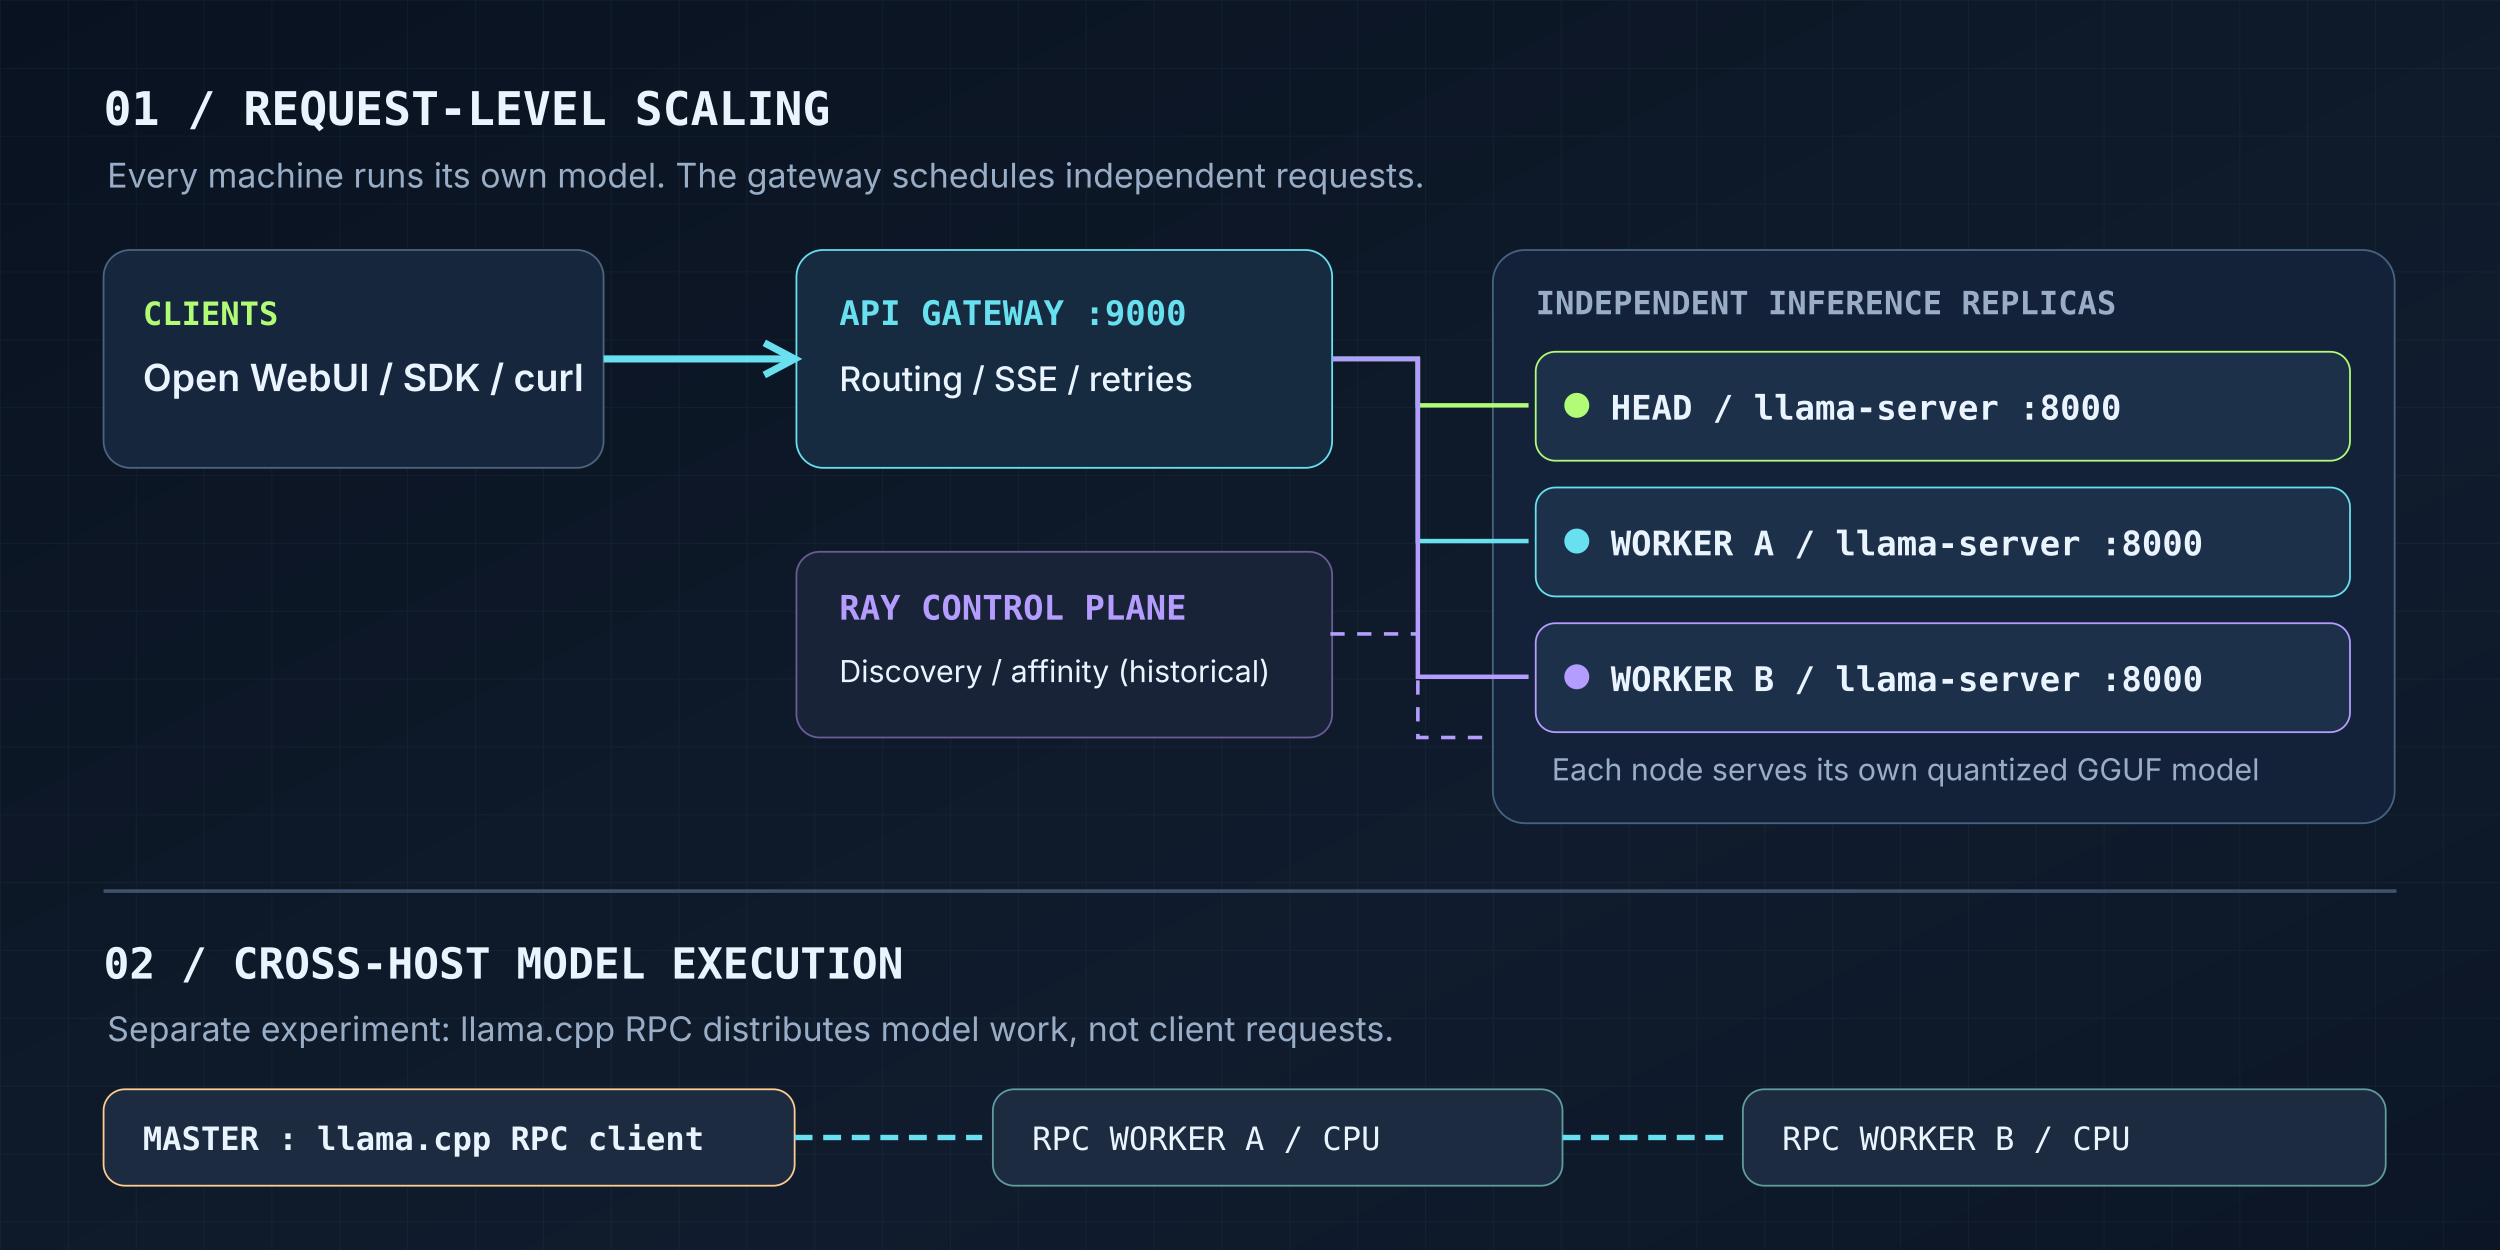
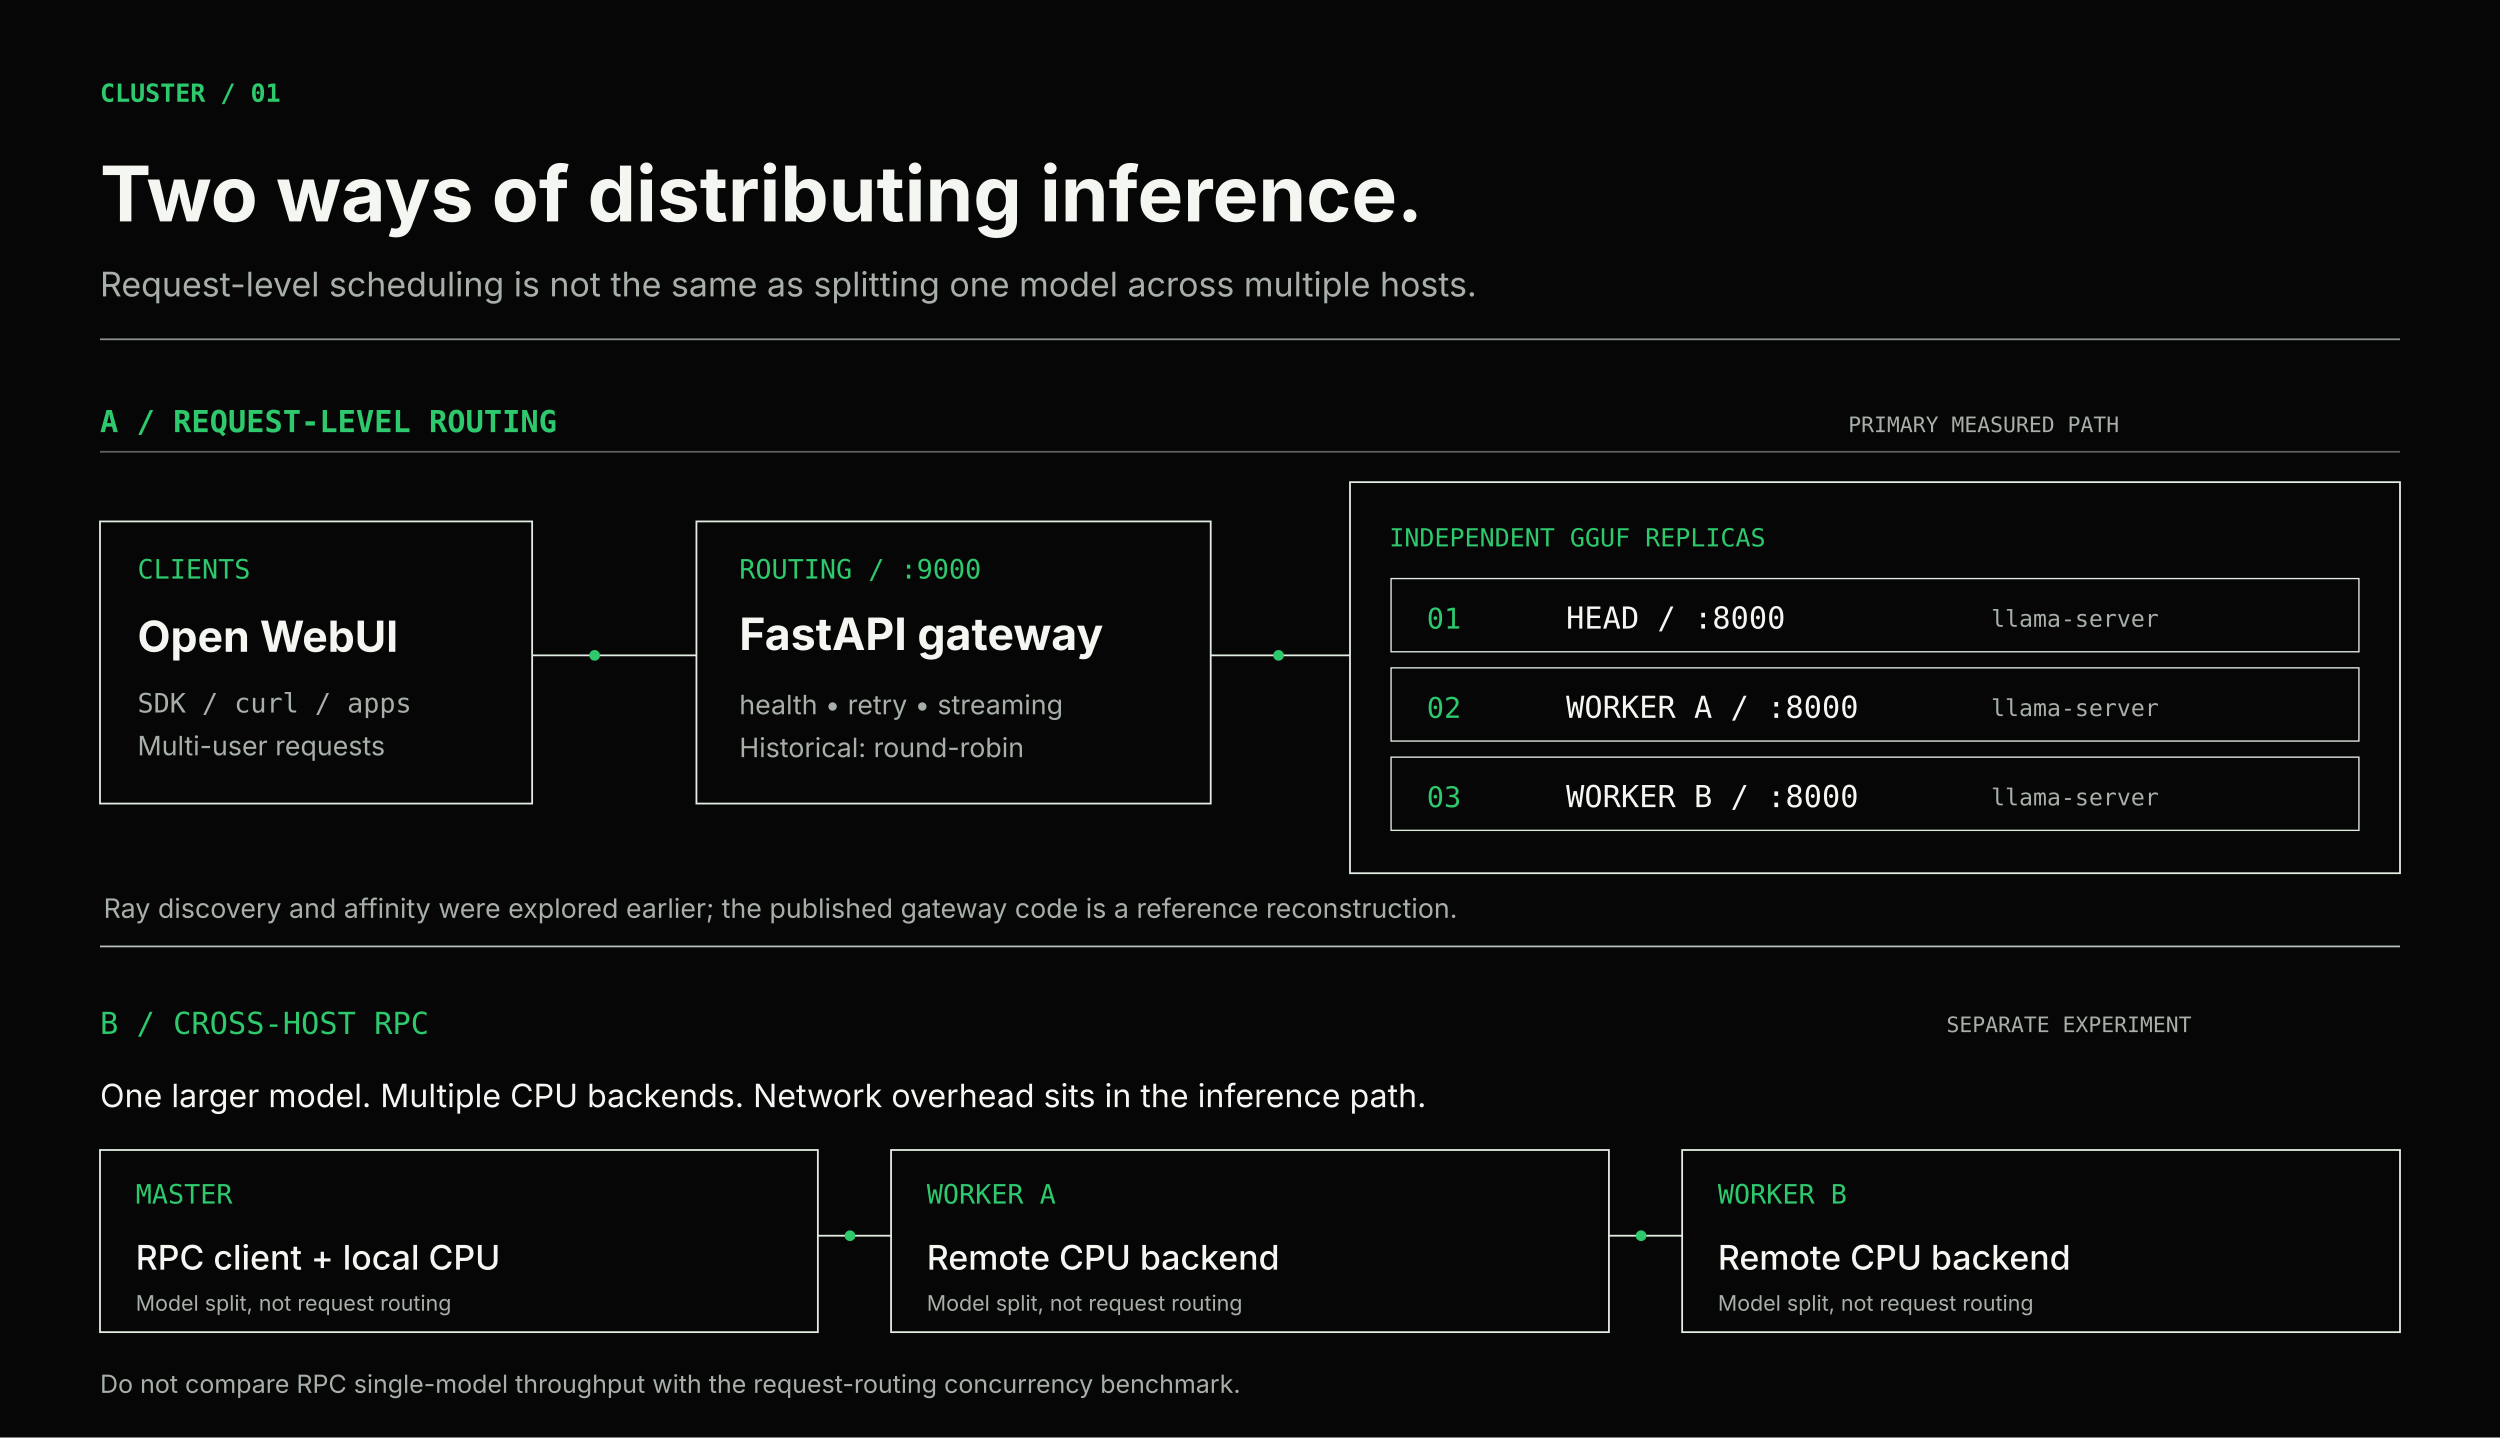
- <svg xmlns="http://www.w3.org/2000/svg" width="1400" height="700" viewBox="0 0 1400 700" role="img" aria-label="Historical request-level architecture with FastAPI gateway, Ray, and three independent llama.cpp model replicas; experimental cross-host RPC in a separate lane">
-   <defs>
-     <linearGradient id="bg" x1="0" y1="0" x2="1" y2="1">
-       <stop offset="0" stop-color="#091220" />
-       <stop offset=".65" stop-color="#101c2d" />
-       <stop offset="1" stop-color="#0b1526" />
-     </linearGradient>
-     <linearGradient id="purplecyan" x1="0" y1="0" x2="1" y2="0">
-       <stop stop-color="#b59cff" />
-       <stop offset="1" stop-color="#68e0ef" />
-     </linearGradient>
-     <linearGradient id="warm" x1="0" y1="0" x2="1" y2="1">
-       <stop stop-color="#b1fb77" />
-       <stop offset="1" stop-color="#68e0ef" />
-     </linearGradient>
-     <pattern id="grid" width="38" height="38" patternUnits="userSpaceOnUse">
-       <path d="M 38 0 L 0 0 0 38" fill="none" stroke="#6f9cce" stroke-width=".8" opacity=".08" />
-     </pattern>
-     <filter id="glow">
-       <feGaussianBlur stdDeviation="6" result="blur" />
-       <feMerge>
-         <feMergeNode in="blur" />
-         <feMergeNode in="SourceGraphic" />
-       </feMerge>
-     </filter>
-   </defs>
-   <rect x="0" y="0" width="1400" height="700" rx="0" fill="url(#bg)" />
-   <rect x="0" y="0" width="1400" height="700" rx="0" fill="url(#grid)" />
-   <text x="58" y="70" font-family="IBM Plex Mono, JetBrains Mono, Consolas, monospace" font-size="26" font-weight="760" fill="#eaf4ff" opacity="1">01  /  REQUEST-LEVEL SCALING</text>
-   <text x="60" y="105" font-family="Inter, Segoe UI, Arial, sans-serif" font-size="19" font-weight="400" fill="#99adc6" opacity="1">Every machine runs its own model. The gateway schedules independent requests.</text>
-   <rect x="58" y="140" width="280" height="122" rx="15" fill="#16273d" stroke="#4c647e" stroke-width="1" />
-   <text x="80" y="182" font-family="IBM Plex Mono, JetBrains Mono, Consolas, monospace" font-size="18" font-weight="700" fill="#b1fb77" opacity="1">CLIENTS</text>
-   <text x="80" y="219" font-family="Inter, Segoe UI, Arial, sans-serif" font-size="21" font-weight="600" fill="#eaf4ff" opacity="1">Open WebUI / SDK / curl</text>
-   <rect x="446" y="140" width="300" height="122" rx="15" fill="#162b3f" stroke="#68e0ef" stroke-width="1" />
-   <text x="470" y="182" font-family="IBM Plex Mono, JetBrains Mono, Consolas, monospace" font-size="19" font-weight="750" fill="#68e0ef" opacity="1">API GATEWAY  :9000</text>
-   <text x="470" y="219" font-family="Inter, Segoe UI, Arial, sans-serif" font-size="19" font-weight="450" fill="#eaf4ff" opacity="1">Routing  /  SSE  /  retries</text>
-   <path d="M 338 201 H 443" stroke="#68e0ef" stroke-width="4" fill="none" />
-   <path d="M 428 192 L 445 201 428 210" stroke="#68e0ef" stroke-width="4" fill="none" />
-   <rect x="836" y="140" width="505" height="321" rx="18" fill="#132239" stroke="#456482" stroke-width="1" />
-   <text x="860" y="176" font-family="IBM Plex Mono, JetBrains Mono, Consolas, monospace" font-size="18" font-weight="700" fill="#99adc6" opacity="1">INDEPENDENT INFERENCE REPLICAS</text>
-   <rect x="860" y="197" width="456" height="61" rx="11" fill="#1d3049" stroke="#b1fb77" stroke-width="1" />
-   <circle cx="883" cy="227" r="7" fill="#b1fb77" opacity="1" />
-   <text x="902" y="235" font-family="IBM Plex Mono, JetBrains Mono, Consolas, monospace" font-size="19" font-weight="640" fill="#eaf4ff" opacity="1">HEAD  /  llama-server :8000</text>
-   <path d="M 746 201 H 794 V 227 H 856" fill="none" stroke="#b1fb77" stroke-width="2.5" />
-   <rect x="860" y="273" width="456" height="61" rx="11" fill="#1d3049" stroke="#68e0ef" stroke-width="1" />
-   <circle cx="883" cy="303" r="7" fill="#68e0ef" opacity="1" />
-   <text x="902" y="311" font-family="IBM Plex Mono, JetBrains Mono, Consolas, monospace" font-size="19" font-weight="640" fill="#eaf4ff" opacity="1">WORKER A  /  llama-server :8000</text>
-   <path d="M 746 201 H 794 V 303 H 856" fill="none" stroke="#68e0ef" stroke-width="2.5" />
-   <rect x="860" y="349" width="456" height="61" rx="11" fill="#1d3049" stroke="#b59cff" stroke-width="1" />
-   <circle cx="883" cy="379" r="7" fill="#b59cff" opacity="1" />
-   <text x="902" y="387" font-family="IBM Plex Mono, JetBrains Mono, Consolas, monospace" font-size="19" font-weight="640" fill="#eaf4ff" opacity="1">WORKER B  /  llama-server :8000</text>
-   <path d="M 746 201 H 794 V 379 H 856" fill="none" stroke="#b59cff" stroke-width="2.5" />
-   <text x="869" y="437" font-family="Inter, Segoe UI, Arial, sans-serif" font-size="17" font-weight="400" fill="#99adc6" opacity="1">Each node serves its own quantized GGUF model</text>
-   <rect x="446" y="309" width="300" height="104" rx="13" fill="#192337" stroke="#6b5b95" stroke-width="1" />
-   <text x="470" y="347" font-family="IBM Plex Mono, JetBrains Mono, Consolas, monospace" font-size="19" font-weight="750" fill="#b59cff" opacity="1">RAY CONTROL PLANE</text>
-   <text x="470" y="382" font-family="Inter, Segoe UI, Arial, sans-serif" font-size="17" font-weight="400" fill="#eaf4ff" opacity="1">Discovery / affinity (historical)</text>
-   <path d="M 745 355 H 794 V 413 H 834" fill="none" stroke="#b59cff" stroke-width="2" stroke-dasharray="8 7" />
-   <line x1="58" y1="499" x2="1342" y2="499" stroke="#3f536d" stroke-width="2" opacity="1" />
-   <text x="58" y="548" font-family="IBM Plex Mono, JetBrains Mono, Consolas, monospace" font-size="24" font-weight="740" fill="#eaf4ff" opacity="1">02  /  CROSS-HOST MODEL EXECUTION</text>
-   <text x="60" y="583" font-family="Inter, Segoe UI, Arial, sans-serif" font-size="19" font-weight="400" fill="#99adc6" opacity="1">Separate experiment: llama.cpp RPC distributes model work, not client requests.</text>
-   <rect x="58" y="610" width="387" height="54" rx="12" fill="#1c2b3f" stroke="#ffcc8f" stroke-width="1" />
-   <text x="80" y="644" font-family="IBM Plex Mono, JetBrains Mono, Consolas, monospace" font-size="18" font-weight="600" fill="#eaf4ff" opacity="1">MASTER : llama.cpp RPC client</text>
-   <rect x="556" y="610" width="319" height="54" rx="12" fill="#1c2b3f" stroke="#5f9c9d" stroke-width="1" />
-   <text x="578" y="644" font-family="IBM Plex Mono, JetBrains Mono, Consolas, monospace" font-size="18" font-weight="400" fill="#eaf4ff" opacity="1">RPC WORKER A  /  CPU</text>
-   <rect x="976" y="610" width="360" height="54" rx="12" fill="#1c2b3f" stroke="#5f9c9d" stroke-width="1" />
-   <text x="998" y="644" font-family="IBM Plex Mono, JetBrains Mono, Consolas, monospace" font-size="18" font-weight="400" fill="#eaf4ff" opacity="1">RPC WORKER B  /  CPU</text>
-   <line x1="445" y1="637" x2="550" y2="637" stroke="#68e0ef" stroke-width="3" opacity="1" stroke-dasharray="10 6" />
-   <line x1="875" y1="637" x2="969" y2="637" stroke="#68e0ef" stroke-width="3" opacity="1" stroke-dasharray="10 6" />
+ <svg xmlns="http://www.w3.org/2000/svg" width="1400" height="805" viewBox="0 0 1400 805" role="img">
+   <rect width="1400" height="805" fill="#050605" />
+   <text x="56" y="57" font-family="IBM Plex Mono,Consolas,monospace" font-size="14" font-weight="600" fill="#2EC86D">CLUSTER / 01</text>
+   <text x="56" y="124" font-family="Inter,Arial,sans-serif" font-size="43" font-weight="650" fill="#F4F6F2">Two ways of distributing inference.</text>
+   <text x="56" y="166" font-family="Inter,Arial,sans-serif" font-size="19" font-weight="400" fill="#A7AFA8">Request-level scheduling is not the same as splitting one model across multiple hosts.</text>
+   <line x1="56" y1="190" x2="1344" y2="190" stroke="#E3ECE3" stroke-width="1" opacity="0.6" />
+   <text x="56" y="242" font-family="IBM Plex Mono,Consolas,monospace" font-size="17" font-weight="600" fill="#2EC86D">A / REQUEST-LEVEL ROUTING</text>
+   <text x="1035" y="242" font-family="IBM Plex Mono,Consolas,monospace" font-size="12" font-weight="400" fill="#A7AFA8">PRIMARY MEASURED PATH</text>
+   <line x1="56" y1="253" x2="1344" y2="253" stroke="#E3ECE3" stroke-width="1" opacity="0.4" />
+   <rect x="56" y="292" width="242" height="158" rx="0" fill="none" stroke="#E3ECE3" stroke-width="1" opacity="1" />
+   <text x="77" y="324" font-family="IBM Plex Mono,Consolas,monospace" font-size="15" font-weight="500" fill="#2EC86D">CLIENTS</text>
+   <text x="77" y="365" font-family="Inter,Arial,sans-serif" font-size="24" font-weight="650" fill="#F4F6F2">Open WebUI</text>
+   <text x="77" y="399" font-family="IBM Plex Mono,Consolas,monospace" font-size="15" font-weight="400" fill="#A7AFA8">SDK / curl / apps</text>
+   <text x="77" y="423" font-family="Inter,Arial,sans-serif" font-size="15" font-weight="400" fill="#A7AFA8">Multi-user requests</text>
+   <rect x="390" y="292" width="288" height="158" rx="0" fill="none" stroke="#E3ECE3" stroke-width="1" opacity="1" />
+   <text x="414" y="324" font-family="IBM Plex Mono,Consolas,monospace" font-size="15" font-weight="500" fill="#2EC86D">ROUTING / :9000</text>
+   <text x="414" y="364" font-family="Inter,Arial,sans-serif" font-size="25" font-weight="650" fill="#F4F6F2">FastAPI gateway</text>
+   <text x="414" y="400" font-family="Inter,Arial,sans-serif" font-size="15" font-weight="400" fill="#A7AFA8">health • retry • streaming</text>
+   <text x="414" y="424" font-family="Inter,Arial,sans-serif" font-size="15" font-weight="400" fill="#A7AFA8">Historical: round-robin</text>
+   <line x1="298" y1="367" x2="390" y2="367" stroke="#E3ECE3" stroke-width="1" opacity="1" />
+   <circle cx="333" cy="367" r="3" fill="#2EC86D" />
+   <line x1="678" y1="367" x2="756" y2="367" stroke="#E3ECE3" stroke-width="1" opacity="1" />
+   <circle cx="716" cy="367" r="3" fill="#2EC86D" />
+   <rect x="756" y="270" width="588" height="219" rx="0" fill="none" stroke="#E3ECE3" stroke-width="1" opacity="1" />
+   <text x="778" y="306" font-family="IBM Plex Mono,Consolas,monospace" font-size="14" font-weight="500" fill="#2EC86D">INDEPENDENT GGUF REPLICAS</text>
+   <rect x="779" y="324" width="542" height="41" rx="0" fill="none" stroke="#E3ECE3" stroke-width="0.75" opacity="1" />
+   <text x="799" y="352" font-family="IBM Plex Mono,Consolas,monospace" font-size="16" font-weight="500" fill="#2EC86D">01</text>
+   <text x="877" y="352" font-family="IBM Plex Mono,Consolas,monospace" font-size="17" font-weight="500" fill="#F4F6F2">HEAD  /  :8000</text>
+   <text x="1115" y="351" font-family="IBM Plex Mono,Consolas,monospace" font-size="13" font-weight="400" fill="#A7AFA8">llama-server</text>
+   <rect x="779" y="374" width="542" height="41" rx="0" fill="none" stroke="#E3ECE3" stroke-width="0.75" opacity="1" />
+   <text x="799" y="402" font-family="IBM Plex Mono,Consolas,monospace" font-size="16" font-weight="500" fill="#2EC86D">02</text>
+   <text x="877" y="402" font-family="IBM Plex Mono,Consolas,monospace" font-size="17" font-weight="500" fill="#F4F6F2">WORKER A  /  :8000</text>
+   <text x="1115" y="401" font-family="IBM Plex Mono,Consolas,monospace" font-size="13" font-weight="400" fill="#A7AFA8">llama-server</text>
+   <rect x="779" y="424" width="542" height="41" rx="0" fill="none" stroke="#E3ECE3" stroke-width="0.75" opacity="1" />
+   <text x="799" y="452" font-family="IBM Plex Mono,Consolas,monospace" font-size="16" font-weight="500" fill="#2EC86D">03</text>
+   <text x="877" y="452" font-family="IBM Plex Mono,Consolas,monospace" font-size="17" font-weight="500" fill="#F4F6F2">WORKER B  /  :8000</text>
+   <text x="1115" y="451" font-family="IBM Plex Mono,Consolas,monospace" font-size="13" font-weight="400" fill="#A7AFA8">llama-server</text>
+   <text x="58" y="514" font-family="Inter,Arial,sans-serif" font-size="15" font-weight="400" fill="#A7AFA8">Ray discovery and affinity were explored earlier; the published gateway code is a reference reconstruction.</text>
+   <line x1="56" y1="530" x2="1344" y2="530" stroke="#E3ECE3" stroke-width="1" opacity="0.8" />
+   <text x="56" y="579" font-family="IBM Plex Mono,Consolas,monospace" font-size="17" font-weight="500" fill="#2EC86D">B / CROSS-HOST RPC</text>
+   <text x="1090" y="578" font-family="IBM Plex Mono,Consolas,monospace" font-size="12" font-weight="400" fill="#A7AFA8">SEPARATE EXPERIMENT</text>
+   <text x="56" y="620" font-family="Inter,Arial,sans-serif" font-size="18" font-weight="400" fill="#F4F6F2">One larger model. Multiple CPU backends. Network overhead sits in the inference path.</text>
+   <rect x="56" y="644" width="402" height="102" rx="0" fill="none" stroke="#E3ECE3" stroke-width="1" opacity="1" />
+   <text x="76" y="674" font-family="IBM Plex Mono,Consolas,monospace" font-size="15" font-weight="500" fill="#2EC86D">MASTER</text>
+   <text x="76" y="711" font-family="Inter,Arial,sans-serif" font-size="19" font-weight="500" fill="#F4F6F2">RPC client + local CPU</text>
+   <text x="76" y="734" font-family="Inter,Arial,sans-serif" font-size="12" font-weight="400" fill="#A7AFA8">Model split, not request routing</text>
+   <line x1="458" y1="692" x2="499" y2="692" stroke="#E3ECE3" stroke-width="1" opacity="1" />
+   <circle cx="476" cy="692" r="3" fill="#2EC86D" />
+   <rect x="499" y="644" width="402" height="102" rx="0" fill="none" stroke="#E3ECE3" stroke-width="1" opacity="1" />
+   <text x="519" y="674" font-family="IBM Plex Mono,Consolas,monospace" font-size="15" font-weight="500" fill="#2EC86D">WORKER A</text>
+   <text x="519" y="711" font-family="Inter,Arial,sans-serif" font-size="19" font-weight="500" fill="#F4F6F2">Remote CPU backend</text>
+   <text x="519" y="734" font-family="Inter,Arial,sans-serif" font-size="12" font-weight="400" fill="#A7AFA8">Model split, not request routing</text>
+   <line x1="901" y1="692" x2="942" y2="692" stroke="#E3ECE3" stroke-width="1" opacity="1" />
+   <circle cx="919" cy="692" r="3" fill="#2EC86D" />
+   <rect x="942" y="644" width="402" height="102" rx="0" fill="none" stroke="#E3ECE3" stroke-width="1" opacity="1" />
+   <text x="962" y="674" font-family="IBM Plex Mono,Consolas,monospace" font-size="15" font-weight="500" fill="#2EC86D">WORKER B</text>
+   <text x="962" y="711" font-family="Inter,Arial,sans-serif" font-size="19" font-weight="500" fill="#F4F6F2">Remote CPU backend</text>
+   <text x="962" y="734" font-family="Inter,Arial,sans-serif" font-size="12" font-weight="400" fill="#A7AFA8">Model split, not request routing</text>
+   <text x="56" y="780" font-family="Inter,Arial,sans-serif" font-size="14" font-weight="400" fill="#A7AFA8">Do not compare RPC single-model throughput with the request-routing concurrency benchmark.</text>
</svg>
